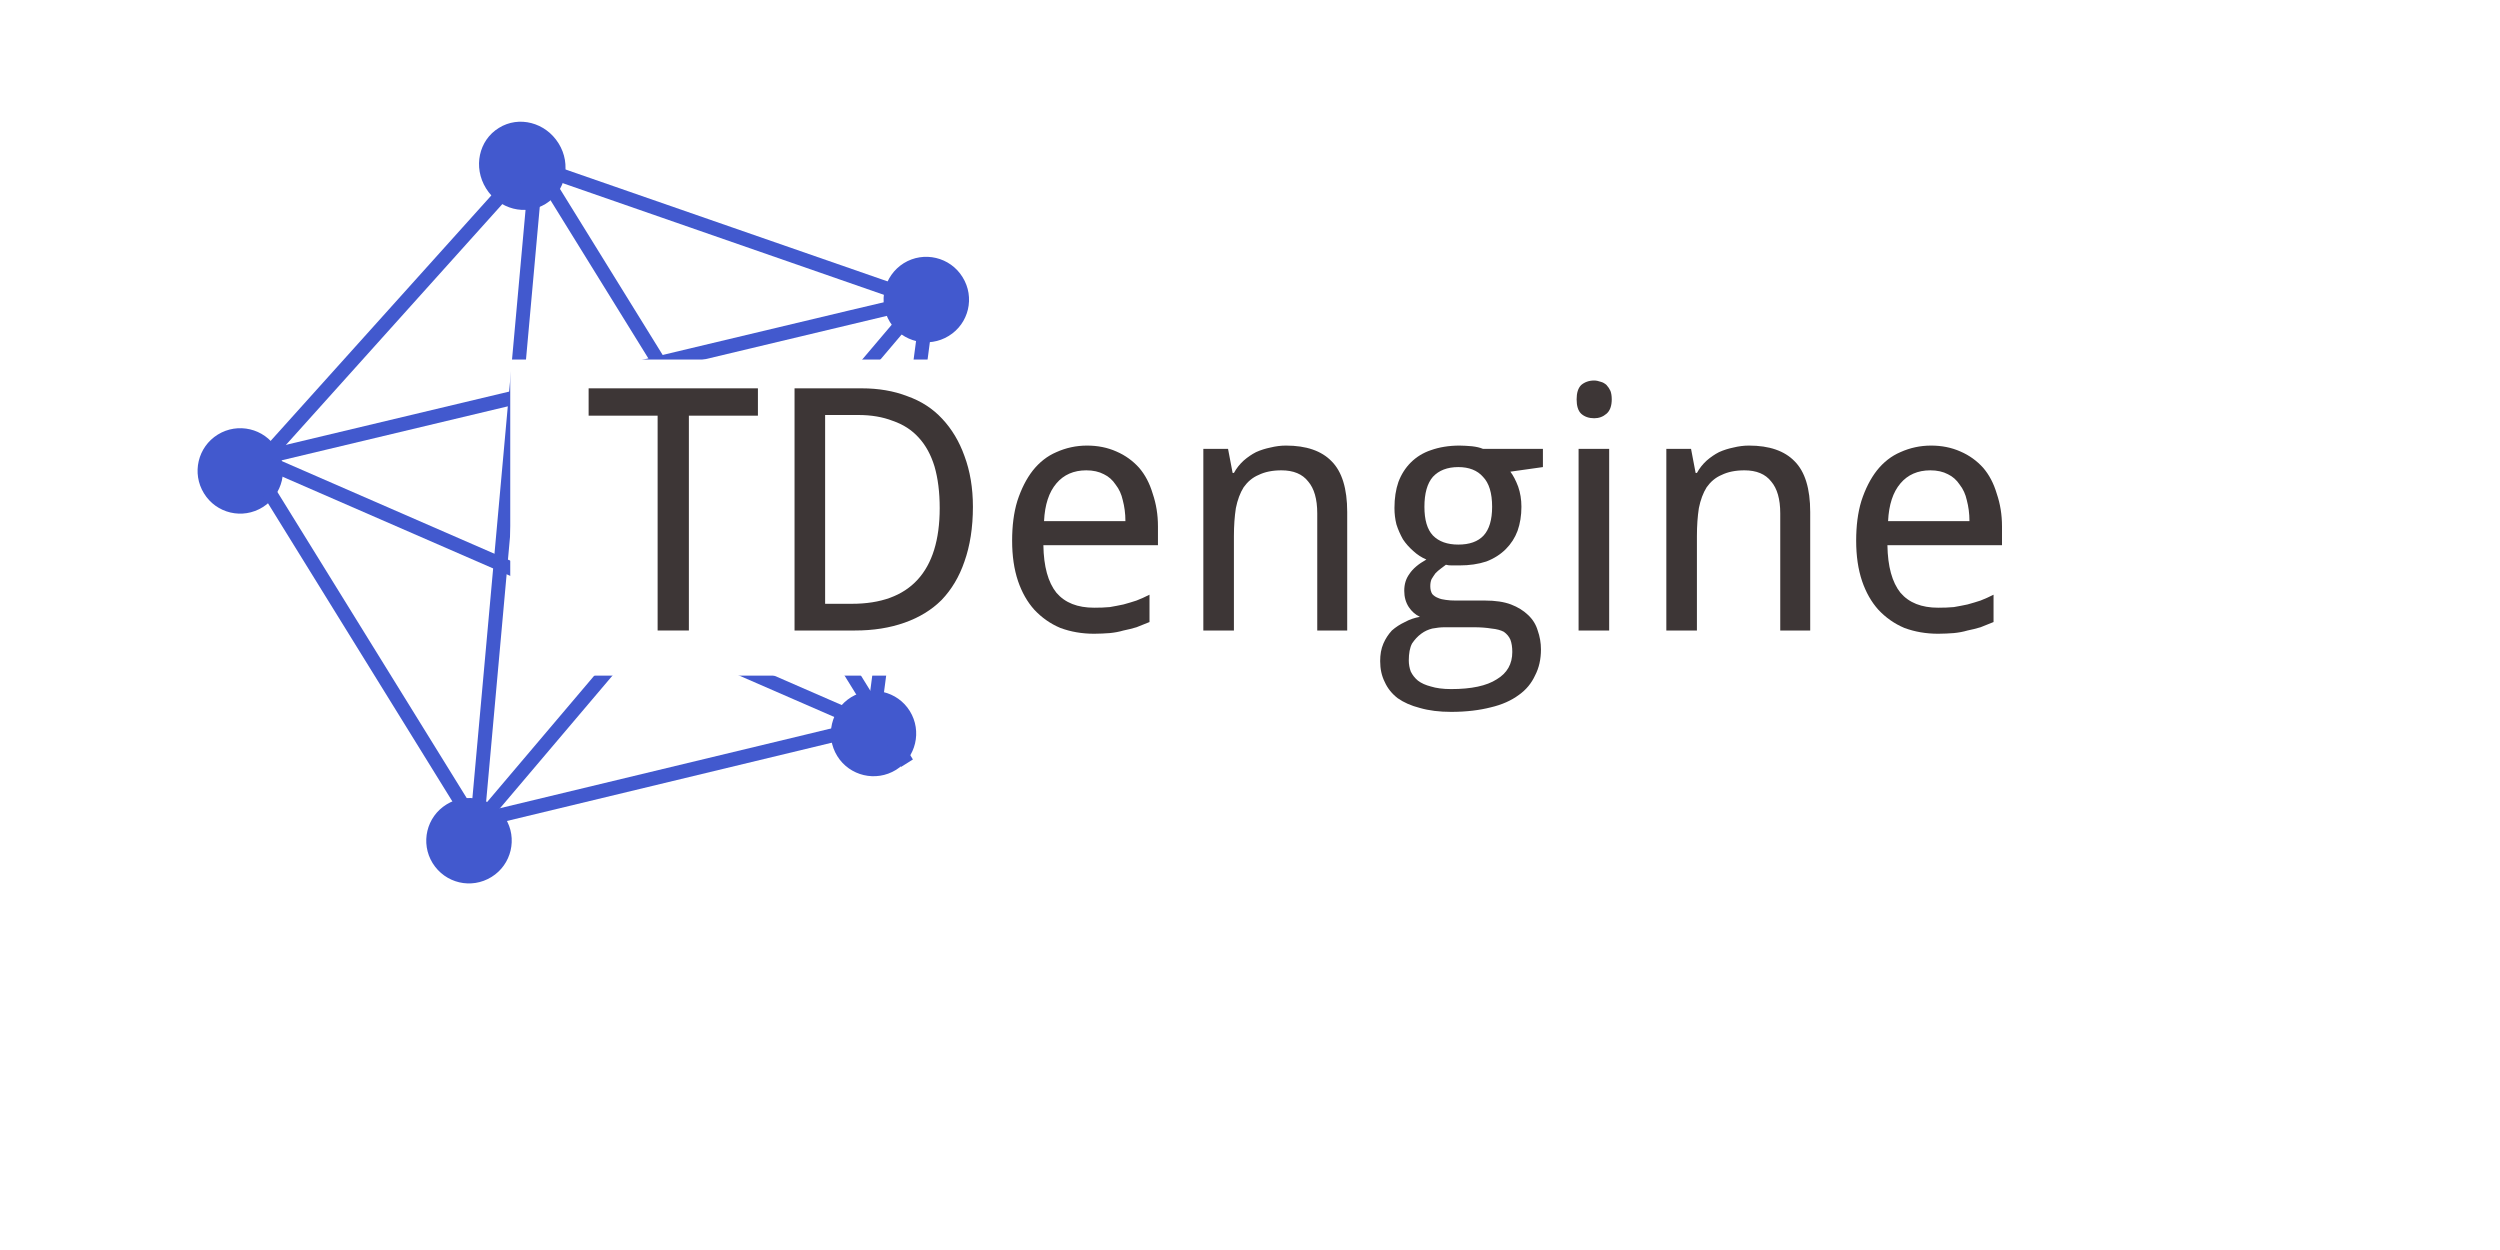
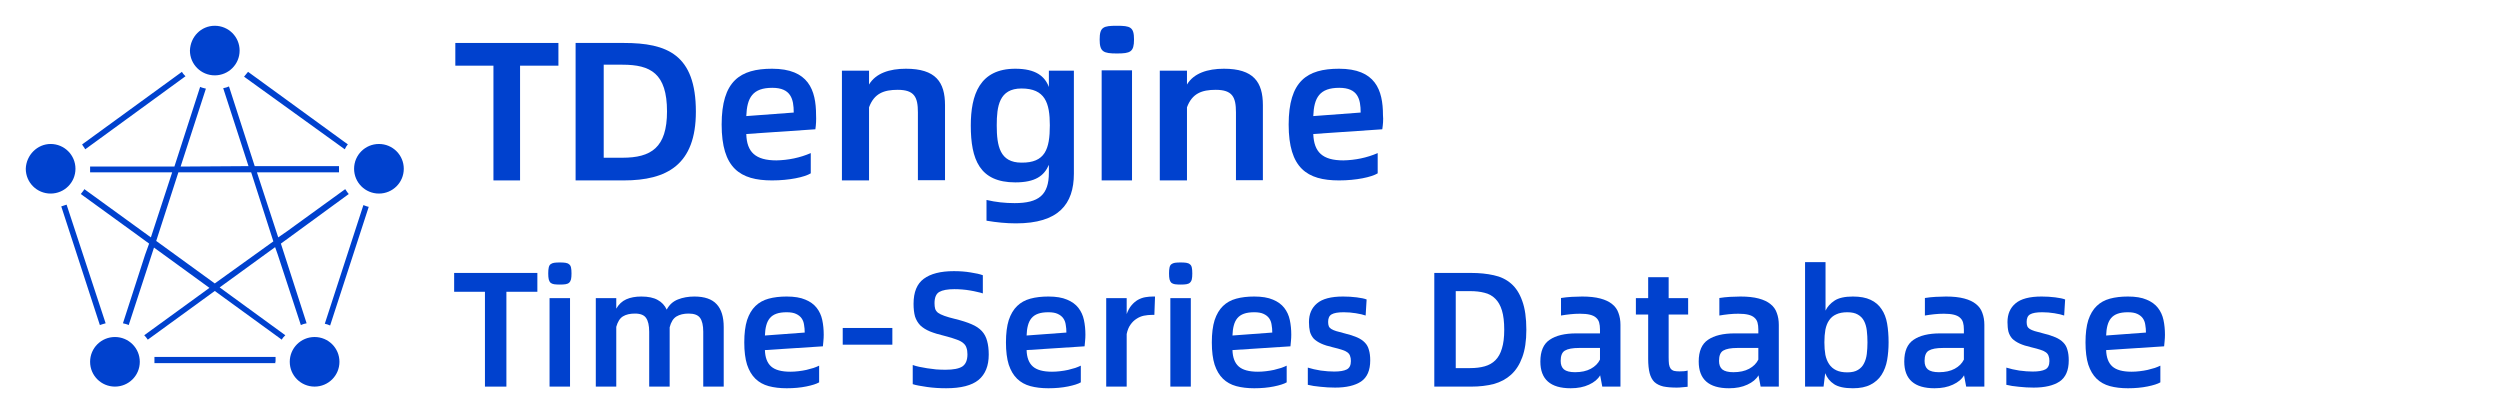
- <svg xmlns="http://www.w3.org/2000/svg" xmlns:xlink="http://www.w3.org/1999/xlink" width="100px" height="50px" viewBox="10 15 60 30" version="1.2">
-   <defs>
-     <g>
-       <symbol overflow="visible" id="glyph0-0">
-         <path style="stroke:none;" d="M 2.391 -5.812 L 5.75 -5.812 L 5.75 0 L 2.391 0 Z M 2.797 -0.406 L 5.312 -0.406 L 5.312 -5.406 L 2.797 -5.406 Z M 2.797 -0.406 " />
-       </symbol>
-       <symbol overflow="visible" id="glyph0-1">
-         <path style="stroke:none;" d="M 2.484 0 L 1.734 0 L 1.734 -5.156 L 0.078 -5.156 L 0.078 -5.812 L 4.141 -5.812 L 4.141 -5.156 L 2.484 -5.156 Z M 2.484 0 " />
-       </symbol>
-       <symbol overflow="visible" id="glyph0-2">
-         <path style="stroke:none;" d="M 5.078 -2.969 C 5.078 -2.469 5.008 -2.031 4.875 -1.656 C 4.75 -1.289 4.566 -0.984 4.328 -0.734 C 4.086 -0.492 3.789 -0.312 3.438 -0.188 C 3.082 -0.062 2.688 0 2.25 0 L 0.797 0 L 0.797 -5.812 L 2.406 -5.812 C 2.812 -5.812 3.176 -5.75 3.5 -5.625 C 3.832 -5.508 4.113 -5.328 4.344 -5.078 C 4.57 -4.836 4.75 -4.539 4.875 -4.188 C 5.008 -3.832 5.078 -3.426 5.078 -2.969 Z M 4.281 -2.938 C 4.281 -3.32 4.238 -3.656 4.156 -3.938 C 4.07 -4.219 3.945 -4.445 3.781 -4.625 C 3.613 -4.812 3.406 -4.945 3.156 -5.031 C 2.914 -5.125 2.641 -5.172 2.328 -5.172 L 1.531 -5.172 L 1.531 -0.641 L 2.172 -0.641 C 2.867 -0.641 3.395 -0.832 3.75 -1.219 C 4.102 -1.602 4.281 -2.176 4.281 -2.938 Z M 4.281 -2.938 " />
-       </symbol>
-       <symbol overflow="visible" id="glyph0-3">
-         <path style="stroke:none;" d="M 2.422 0.078 C 2.129 0.078 1.859 0.031 1.609 -0.062 C 1.367 -0.164 1.16 -0.312 0.984 -0.5 C 0.816 -0.688 0.688 -0.914 0.594 -1.188 C 0.5 -1.469 0.453 -1.789 0.453 -2.156 C 0.453 -2.508 0.492 -2.828 0.578 -3.109 C 0.672 -3.398 0.797 -3.645 0.953 -3.844 C 1.109 -4.039 1.297 -4.188 1.516 -4.281 C 1.742 -4.383 1.988 -4.438 2.25 -4.438 C 2.508 -4.438 2.742 -4.391 2.953 -4.297 C 3.172 -4.203 3.352 -4.07 3.5 -3.906 C 3.645 -3.738 3.754 -3.531 3.828 -3.281 C 3.91 -3.039 3.953 -2.781 3.953 -2.5 L 3.953 -2.047 L 1.203 -2.047 C 1.211 -1.535 1.316 -1.156 1.516 -0.906 C 1.723 -0.664 2.023 -0.547 2.422 -0.547 C 2.555 -0.547 2.68 -0.551 2.797 -0.562 C 2.91 -0.582 3.02 -0.602 3.125 -0.625 C 3.238 -0.656 3.344 -0.688 3.438 -0.719 C 3.539 -0.758 3.645 -0.805 3.75 -0.859 L 3.75 -0.203 C 3.645 -0.16 3.539 -0.117 3.438 -0.078 C 3.332 -0.047 3.227 -0.02 3.125 0 C 3.02 0.031 2.91 0.051 2.797 0.062 C 2.68 0.07 2.555 0.078 2.422 0.078 Z M 2.234 -3.844 C 1.93 -3.844 1.691 -3.738 1.516 -3.531 C 1.336 -3.32 1.238 -3.02 1.219 -2.625 L 3.172 -2.625 C 3.172 -2.812 3.148 -2.977 3.109 -3.125 C 3.078 -3.27 3.02 -3.395 2.938 -3.5 C 2.863 -3.613 2.77 -3.695 2.656 -3.75 C 2.539 -3.812 2.398 -3.844 2.234 -3.844 Z M 2.234 -3.844 " />
-       </symbol>
-       <symbol overflow="visible" id="glyph0-4">
-         <path style="stroke:none;" d="M 3.422 0 L 3.422 -2.812 C 3.422 -3.156 3.348 -3.41 3.203 -3.578 C 3.066 -3.754 2.852 -3.844 2.562 -3.844 C 2.344 -3.844 2.16 -3.805 2.016 -3.734 C 1.867 -3.672 1.75 -3.57 1.656 -3.438 C 1.57 -3.301 1.508 -3.133 1.469 -2.938 C 1.438 -2.738 1.422 -2.516 1.422 -2.266 L 1.422 0 L 0.688 0 L 0.688 -4.359 L 1.281 -4.359 L 1.391 -3.781 L 1.422 -3.781 C 1.484 -3.895 1.562 -3.992 1.656 -4.078 C 1.75 -4.16 1.848 -4.227 1.953 -4.281 C 2.066 -4.332 2.18 -4.367 2.297 -4.391 C 2.422 -4.422 2.547 -4.438 2.672 -4.438 C 3.16 -4.438 3.523 -4.312 3.766 -4.062 C 4.016 -3.812 4.141 -3.406 4.141 -2.844 L 4.141 0 Z M 3.422 0 " />
-       </symbol>
-       <symbol overflow="visible" id="glyph0-5">
-         <path style="stroke:none;" d="M 4.047 -4.359 L 4.047 -3.922 L 3.266 -3.812 C 3.336 -3.719 3.398 -3.598 3.453 -3.453 C 3.504 -3.305 3.531 -3.145 3.531 -2.969 C 3.531 -2.758 3.5 -2.566 3.438 -2.391 C 3.375 -2.223 3.281 -2.078 3.156 -1.953 C 3.031 -1.828 2.875 -1.727 2.688 -1.656 C 2.5 -1.594 2.285 -1.562 2.047 -1.562 C 1.984 -1.562 1.922 -1.562 1.859 -1.562 C 1.805 -1.562 1.758 -1.566 1.719 -1.578 C 1.676 -1.547 1.633 -1.516 1.594 -1.484 C 1.551 -1.453 1.508 -1.414 1.469 -1.375 C 1.438 -1.332 1.406 -1.285 1.375 -1.234 C 1.352 -1.18 1.344 -1.125 1.344 -1.062 C 1.344 -0.988 1.359 -0.926 1.391 -0.875 C 1.43 -0.832 1.477 -0.801 1.531 -0.781 C 1.582 -0.758 1.645 -0.742 1.719 -0.734 C 1.789 -0.723 1.867 -0.719 1.953 -0.719 L 2.656 -0.719 C 2.906 -0.719 3.113 -0.688 3.281 -0.625 C 3.445 -0.562 3.582 -0.477 3.688 -0.375 C 3.801 -0.27 3.879 -0.145 3.922 0 C 3.973 0.145 4 0.297 4 0.453 C 4 0.691 3.953 0.898 3.859 1.078 C 3.773 1.266 3.645 1.422 3.469 1.547 C 3.289 1.68 3.066 1.781 2.797 1.844 C 2.523 1.914 2.207 1.953 1.844 1.953 C 1.562 1.953 1.312 1.922 1.094 1.859 C 0.883 1.805 0.707 1.727 0.562 1.625 C 0.426 1.52 0.32 1.391 0.25 1.234 C 0.176 1.086 0.141 0.922 0.141 0.734 C 0.141 0.578 0.164 0.438 0.219 0.312 C 0.27 0.195 0.336 0.094 0.422 0 C 0.516 -0.082 0.617 -0.148 0.734 -0.203 C 0.848 -0.266 0.969 -0.305 1.094 -0.328 C 0.988 -0.379 0.898 -0.457 0.828 -0.562 C 0.754 -0.676 0.719 -0.805 0.719 -0.953 C 0.719 -1.109 0.758 -1.242 0.844 -1.359 C 0.926 -1.484 1.062 -1.598 1.25 -1.703 C 1.133 -1.754 1.031 -1.82 0.938 -1.906 C 0.844 -1.988 0.758 -2.082 0.688 -2.188 C 0.625 -2.301 0.57 -2.422 0.531 -2.547 C 0.5 -2.672 0.484 -2.801 0.484 -2.938 C 0.484 -3.176 0.516 -3.383 0.578 -3.562 C 0.648 -3.75 0.75 -3.906 0.875 -4.031 C 1.008 -4.164 1.172 -4.266 1.359 -4.328 C 1.555 -4.398 1.785 -4.438 2.047 -4.438 C 2.141 -4.438 2.238 -4.43 2.344 -4.422 C 2.445 -4.41 2.535 -4.391 2.609 -4.359 Z M 0.828 0.719 C 0.828 0.812 0.844 0.898 0.875 0.984 C 0.914 1.066 0.973 1.141 1.047 1.203 C 1.129 1.266 1.234 1.312 1.359 1.344 C 1.484 1.383 1.645 1.406 1.844 1.406 C 2.332 1.406 2.695 1.328 2.938 1.172 C 3.188 1.023 3.312 0.805 3.312 0.516 C 3.312 0.398 3.297 0.301 3.266 0.219 C 3.234 0.145 3.18 0.082 3.109 0.031 C 3.035 -0.008 2.938 -0.035 2.812 -0.047 C 2.695 -0.066 2.555 -0.078 2.391 -0.078 L 1.688 -0.078 C 1.594 -0.078 1.492 -0.066 1.391 -0.047 C 1.297 -0.023 1.207 0.016 1.125 0.078 C 1.039 0.141 0.969 0.219 0.906 0.312 C 0.852 0.414 0.828 0.551 0.828 0.719 Z M 1.203 -2.969 C 1.203 -2.656 1.27 -2.426 1.406 -2.281 C 1.551 -2.133 1.754 -2.062 2.016 -2.062 C 2.285 -2.062 2.488 -2.133 2.625 -2.281 C 2.758 -2.426 2.828 -2.656 2.828 -2.969 C 2.828 -3.301 2.754 -3.539 2.609 -3.688 C 2.473 -3.844 2.273 -3.922 2.016 -3.922 C 1.754 -3.922 1.551 -3.844 1.406 -3.688 C 1.27 -3.531 1.203 -3.289 1.203 -2.969 Z M 1.203 -2.969 " />
-       </symbol>
-       <symbol overflow="visible" id="glyph0-6">
-         <path style="stroke:none;" d="M 1.422 0 L 0.688 0 L 0.688 -4.359 L 1.422 -4.359 Z M 0.641 -5.547 C 0.641 -5.703 0.676 -5.816 0.75 -5.891 C 0.832 -5.961 0.938 -6 1.062 -6 C 1.113 -6 1.164 -5.988 1.219 -5.969 C 1.27 -5.957 1.316 -5.93 1.359 -5.891 C 1.398 -5.848 1.43 -5.801 1.453 -5.75 C 1.473 -5.695 1.484 -5.629 1.484 -5.547 C 1.484 -5.391 1.441 -5.273 1.359 -5.203 C 1.273 -5.129 1.176 -5.094 1.062 -5.094 C 0.938 -5.094 0.832 -5.129 0.75 -5.203 C 0.676 -5.273 0.641 -5.391 0.641 -5.547 Z M 0.641 -5.547 " />
-       </symbol>
-     </g>
-   </defs>
-   <g id="surface1">
-     <path style=" stroke:none;fill-rule:nonzero;fill:rgb(25.879%,34.9%,80.779%);fill-opacity:1;" d="M 16.305 27.172 C 15.824 27.473 15.191 27.324 14.895 26.84 C 14.598 26.359 14.746 25.727 15.227 25.43 C 15.707 25.133 16.34 25.281 16.637 25.762 C 16.938 26.242 16.785 26.875 16.305 27.172 Z M 16.305 27.172 " />
-     <path style=" stroke:none;fill-rule:nonzero;fill:rgb(25.879%,34.9%,80.779%);fill-opacity:1;" d="M 23.098 19.891 C 22.617 20.188 21.973 20.023 21.664 19.52 C 21.352 19.016 21.488 18.367 21.973 18.07 C 22.453 17.77 23.094 17.938 23.406 18.441 C 23.719 18.941 23.578 19.594 23.098 19.891 Z M 23.098 19.891 " />
-     <path style=" stroke:none;fill-rule:nonzero;fill:rgb(25.879%,34.9%,80.779%);fill-opacity:1;" d="M 31.504 33.477 C 31.023 33.773 30.391 33.625 30.094 33.145 C 29.797 32.664 29.945 32.031 30.426 31.734 C 30.906 31.438 31.539 31.586 31.836 32.066 C 32.133 32.547 31.984 33.18 31.504 33.477 Z M 31.504 33.477 " />
-     <path style=" stroke:none;fill-rule:nonzero;fill:rgb(25.879%,34.9%,80.779%);fill-opacity:1;" d="M 21.797 36.047 C 21.312 36.348 20.684 36.199 20.383 35.715 C 20.086 35.234 20.234 34.602 20.719 34.305 C 21.199 34.008 21.832 34.156 22.129 34.637 C 22.426 35.117 22.277 35.75 21.797 36.047 Z M 21.797 36.047 " />
-     <path style=" stroke:none;fill-rule:nonzero;fill:rgb(25.879%,34.9%,80.779%);fill-opacity:1;" d="M 32.77 23.062 C 32.289 23.359 31.656 23.211 31.359 22.73 C 31.062 22.246 31.211 21.617 31.691 21.316 C 32.172 21.02 32.805 21.168 33.102 21.652 C 33.402 22.133 33.254 22.766 32.77 23.062 Z M 32.77 23.062 " />
-     <path style=" stroke:none;fill-rule:nonzero;fill:rgb(25.879%,34.9%,80.779%);fill-opacity:1;" d="M 31.176 32.043 L 22.848 18.578 L 22.562 18.754 L 31.625 33.406 L 31.91 33.227 Z M 31.176 32.043 " />
-     <path style=" stroke:none;fill-rule:nonzero;fill:rgb(25.879%,34.9%,80.779%);fill-opacity:1;" d="M 29.898 31.789 L 15.383 25.465 L 15.246 25.773 L 31.043 32.652 L 31.176 32.344 Z M 29.898 31.789 " />
-     <path style=" stroke:none;fill-rule:nonzero;fill:rgb(25.879%,34.9%,80.779%);fill-opacity:1;" d="M 31.176 23.059 L 20.938 35.137 L 21.191 35.352 L 32.332 22.211 L 32.078 21.996 Z M 31.176 23.059 " />
-     <path style=" stroke:none;fill-rule:nonzero;fill:rgb(25.879%,34.9%,80.779%);fill-opacity:1;" d="M 22.613 20.039 L 21.188 35.809 L 21.523 35.84 L 23.07 18.68 L 22.738 18.652 Z M 22.613 20.039 " />
-     <path style=" stroke:none;fill-rule:nonzero;fill:rgb(25.879%,34.9%,80.779%);fill-opacity:1;" d="M 30.387 22.449 L 16.391 25.789 L 16.469 26.117 L 31.82 22.453 L 31.742 22.129 Z M 30.387 22.449 " />
-     <path style=" stroke:none;fill-rule:nonzero;fill:rgb(25.879%,34.9%,80.779%);fill-opacity:1;" d="M 21.742 19.746 L 16.27 25.832 L 16.52 26.059 L 22.922 18.934 L 22.672 18.711 Z M 21.742 19.746 " />
-     <path style=" stroke:none;fill-rule:nonzero;fill:rgb(25.879%,34.9%,80.779%);fill-opacity:1;" d="M 31.18 21.711 L 22.387 18.656 L 22.277 18.969 L 32.387 22.484 L 32.496 22.168 Z M 31.18 21.711 " />
-     <path style=" stroke:none;fill-rule:nonzero;fill:rgb(25.879%,34.9%,80.779%);fill-opacity:1;" d="M 31.93 23.602 L 30.723 32.828 L 31.051 32.871 L 32.441 22.262 L 32.113 22.219 Z M 31.93 23.602 " />
-     <path style=" stroke:none;fill-rule:nonzero;fill:rgb(25.879%,34.9%,80.779%);fill-opacity:1;" d="M 29.309 32.637 L 20.711 34.707 L 20.789 35.035 L 30.742 32.637 L 30.664 32.309 Z M 29.309 32.637 " />
-     <path style=" stroke:none;fill-rule:nonzero;fill:rgb(25.879%,34.9%,80.779%);fill-opacity:1;" d="M 21.012 33.848 L 16.117 25.934 L 15.832 26.109 L 21.461 35.211 L 21.746 35.035 Z M 21.012 33.848 " />
-     <path style=" stroke:none;fill-rule:nonzero;fill:rgb(100%,100%,100%);fill-opacity:1;" d="M 22.246 23.629 L 60.246 23.629 L 60.246 31.215 L 22.246 31.215 Z M 22.246 23.629 " />
-     <g style="fill:rgb(23.92%,21.179%,21.179%);fill-opacity:1;">
-       <use xlink:href="#glyph0-1" x="24.049" y="30.132" />
-       <use xlink:href="#glyph0-2" x="28.272" y="30.132" />
-       <use xlink:href="#glyph0-3" x="33.838" y="30.132" />
-       <use xlink:href="#glyph0-4" x="38.192" y="30.132" />
-       <use xlink:href="#glyph0-5" x="42.983" y="30.132" />
-       <use xlink:href="#glyph0-6" x="47.198" y="30.132" />
-       <use xlink:href="#glyph0-4" x="49.304" y="30.132" />
-       <use xlink:href="#glyph0-3" x="54.095" y="30.132" />
-     </g>
-   </g>
+ <svg xmlns="http://www.w3.org/2000/svg" width="291" height="48" viewBox="0 0 291 48" fill="none">
+   <path d="M65 7.644H60.535V21H57.437V7.644H53V5H65V7.644Z" fill="#0041CE" />
+   <path d="M72.6 5C77.64 5 81 6.333 81 13C81 19.177 77.64 21 72.6 21H67V5H72.6ZM72.453 18.36C75.783 18.36 77.64 17.191 77.64 12.973C77.64 8.537 75.724 7.531 72.453 7.531H70.272V18.36H72.453Z" fill="#0041CE" />
+   <path d="M94.909 15.049L86.868 15.597C86.922 17.709 87.94 18.669 90.379 18.669C91.747 18.641 93.114 18.367 94.373 17.819V20.177C93.65 20.616 91.881 21 89.87 21C86.144 21 84 19.574 84 14.5C84 9.426 86.144 8 89.87 8C94.105 8 94.99 10.468 94.99 13.403C95.017 13.951 94.99 14.5 94.909 15.049ZM92.39 13.101C92.39 11.538 92.068 10.222 89.897 10.222C87.619 10.222 86.948 11.346 86.868 13.513L92.39 13.101Z" fill="#0041CE" />
+   <path d="M110 12.24V20.972H106.844V13.077C106.844 11.292 106.427 10.455 104.491 10.455C102.883 10.455 101.752 10.873 101.156 12.491V21H98V8.223H101.156V9.841C101.931 8.53 103.538 8 105.444 8C108.898 8 110 9.534 110 12.24Z" fill="#0041CE" />
+   <path d="M125 8.227V20.208C125 23.785 123.199 26 118.266 26C117.129 26 115.965 25.886 114.829 25.688V23.274C115.91 23.53 116.991 23.643 118.099 23.643C120.898 23.643 122.09 22.707 122.09 20.095V19.186C121.536 20.464 120.51 21.23 118.182 21.23C114.025 21.23 113 18.561 113 14.615C113 11.038 114.025 8 118.182 8C120.566 8 121.619 8.88 122.09 10.129V8.227H125ZM122.201 14.587C122.201 11.975 121.647 10.3 118.903 10.3C116.298 10.3 116.021 12.372 116.021 14.587C116.021 17 116.381 18.931 118.903 18.931C121.647 18.959 122.201 17.369 122.201 14.587Z" fill="#0041CE" />
+   <path d="M128 4.598C128 3.14 128.433 3 130 3C131.567 3 132 3.14 132 4.598C132 6.056 131.567 6.224 130 6.224C128.433 6.224 128 6.028 128 4.598ZM128.233 8.187H131.767V21H128.233V8.187Z" fill="#0041CE" />
+   <path d="M147 12.24V20.972H143.866V13.077C143.866 11.292 143.448 10.455 141.507 10.455C139.896 10.455 138.761 10.873 138.164 12.491V21H135V8.223H138.164V9.841C138.94 8.53 140.552 8 142.463 8C145.896 8 147 9.534 147 12.24Z" fill="#0041CE" />
+   <path d="M160.898 15.049L152.865 15.597C152.945 17.709 153.936 18.669 156.373 18.669C157.738 18.641 159.104 18.367 160.363 17.819V20.177C159.64 20.616 157.872 21 155.864 21C152.142 21 150 19.574 150 14.5C150 9.426 152.142 8 155.864 8C160.095 8 160.978 10.468 160.978 13.403C161.032 13.951 160.978 14.5 160.898 15.049ZM158.381 13.101C158.381 11.538 158.06 10.222 155.891 10.222C153.615 10.222 152.945 11.346 152.865 13.513L158.381 13.101Z" fill="#0041CE" />
+   <path fill-rule="evenodd" clip-rule="evenodd" d="M25 3C26.601 3 27.892 4.288 27.892 5.886C27.892 7.483 26.601 8.772 25 8.772C23.399 8.772 22.108 7.483 22.108 5.886C22.16 4.288 23.399 3 25 3ZM5.892 16.759C7.493 16.759 8.784 18.048 8.784 19.645C8.784 21.243 7.493 22.531 5.892 22.531C4.291 22.531 3 21.243 3 19.645C3.052 18.048 4.343 16.759 5.892 16.759ZM13.38 39.228C14.981 39.228 16.272 40.517 16.272 42.114C16.272 43.712 14.981 45 13.38 45C11.779 45 10.488 43.712 10.488 42.114C10.488 40.517 11.779 39.228 13.38 39.228ZM36.62 39.228C38.221 39.228 39.512 40.517 39.512 42.114C39.512 43.712 38.221 45 36.62 45C35.019 45 33.728 43.712 33.728 42.114C33.728 40.517 35.019 39.228 36.62 39.228ZM29.235 20.058H20.765L18.183 28.045L25 32.993L31.817 28.097L29.235 20.058ZM21.023 19.388L23.967 10.318C23.761 10.266 23.502 10.215 23.296 10.112L20.3 19.388H10.488C10.488 19.491 10.488 19.542 10.488 19.645C10.488 19.8 10.488 19.955 10.488 20.058H20.042L17.563 27.633L9.817 22.016C9.714 22.222 9.559 22.377 9.404 22.583L16.014 27.375L17.357 28.355L16.892 29.643L14.31 37.631C14.516 37.682 14.775 37.734 14.981 37.837L17.925 28.818L24.38 33.508L16.789 39.022C16.944 39.177 17.099 39.383 17.202 39.537L25 33.869L32.798 39.537C32.901 39.331 33.056 39.177 33.211 39.022L25.568 33.456L32.023 28.767L32.333 29.643L35.019 37.837C35.225 37.734 35.432 37.682 35.69 37.631L32.695 28.355L34.038 27.375L40.596 22.583C40.441 22.428 40.338 22.222 40.183 22.016L33.779 26.654L33.573 26.809L32.385 27.633L29.906 20.058H39.46C39.46 19.903 39.46 19.748 39.46 19.594C39.46 19.491 39.46 19.439 39.46 19.336H29.648L26.653 10.06C26.446 10.163 26.239 10.215 25.981 10.266L28.925 19.336L21.023 19.388ZM9.559 16.811L21.178 8.36C21.282 8.566 21.437 8.72 21.591 8.875L9.92 17.378C9.817 17.172 9.662 17.017 9.559 16.811ZM11.624 37.837L7.131 24.026C7.338 23.974 7.545 23.871 7.751 23.82L12.296 37.631C12.038 37.682 11.831 37.785 11.624 37.837ZM32.075 42.269H17.977C17.977 42.217 17.977 42.166 17.977 42.063C17.977 41.908 17.977 41.753 17.977 41.547H32.075C32.075 41.702 32.075 41.856 32.075 42.063C32.023 42.166 32.023 42.217 32.075 42.269ZM42.92 24.077L38.427 37.888C38.221 37.785 38.014 37.734 37.807 37.682L42.3 23.871C42.455 23.923 42.662 24.026 42.92 24.077ZM28.873 8.36L40.493 16.811C40.338 16.966 40.235 17.172 40.132 17.378L28.408 8.926C28.563 8.72 28.718 8.566 28.873 8.36ZM44.108 16.759C45.709 16.759 47 18.048 47 19.645C47 21.243 45.709 22.531 44.108 22.531C42.507 22.531 41.216 21.243 41.216 19.645C41.216 18.048 42.507 16.759 44.108 16.759Z" fill="#0041CE" />
+   <path d="M252 38.958C252 39.212 251.987 39.46 251.962 39.702C251.949 39.93 251.93 40.134 251.904 40.312L245.155 40.75C245.181 41.614 245.422 42.25 245.88 42.657C246.337 43.063 247.081 43.267 248.11 43.267C248.415 43.267 248.727 43.248 249.045 43.21C249.375 43.172 249.686 43.121 249.979 43.057C250.284 42.981 250.563 42.905 250.818 42.828C251.072 42.739 251.288 42.65 251.466 42.562V44.506C251.161 44.684 250.665 44.843 249.979 44.983C249.292 45.123 248.53 45.193 247.691 45.193C246.903 45.193 246.204 45.11 245.594 44.945C244.984 44.779 244.469 44.493 244.049 44.087C243.63 43.68 243.306 43.133 243.077 42.447C242.861 41.761 242.753 40.896 242.753 39.854C242.753 38.812 242.861 37.948 243.077 37.261C243.306 36.575 243.63 36.028 244.049 35.622C244.469 35.215 244.984 34.929 245.594 34.764C246.204 34.598 246.903 34.516 247.691 34.516C248.581 34.516 249.305 34.636 249.864 34.878C250.424 35.107 250.862 35.425 251.18 35.831C251.498 36.238 251.714 36.708 251.828 37.242C251.943 37.776 252 38.348 252 38.958ZM249.788 38.71C249.788 38.392 249.763 38.094 249.712 37.814C249.674 37.522 249.578 37.268 249.426 37.051C249.273 36.835 249.057 36.664 248.778 36.537C248.511 36.41 248.149 36.346 247.691 36.346C247.208 36.346 246.808 36.403 246.49 36.518C246.172 36.632 245.918 36.804 245.727 37.032C245.537 37.261 245.397 37.547 245.308 37.89C245.219 38.221 245.168 38.608 245.155 39.053L249.788 38.71Z" fill="#0041CE" />
+   <path d="M236.722 45.116C236.15 45.116 235.578 45.084 235.006 45.021C234.434 44.97 233.944 44.894 233.538 44.792V42.79C233.982 42.93 234.485 43.044 235.044 43.133C235.616 43.21 236.137 43.248 236.607 43.248C237.268 43.248 237.757 43.165 238.075 43C238.393 42.835 238.552 42.511 238.552 42.028C238.552 41.786 238.52 41.589 238.457 41.437C238.406 41.271 238.304 41.132 238.151 41.017C237.999 40.903 237.783 40.801 237.503 40.712C237.236 40.623 236.887 40.528 236.455 40.426C235.895 40.299 235.438 40.153 235.082 39.988C234.726 39.822 234.44 39.632 234.224 39.416C234.021 39.187 233.874 38.92 233.785 38.615C233.709 38.297 233.671 37.922 233.671 37.49C233.671 36.562 233.982 35.838 234.605 35.316C235.228 34.783 236.239 34.516 237.637 34.516C238.183 34.516 238.711 34.547 239.219 34.611C239.74 34.675 240.128 34.757 240.382 34.859L240.268 36.727C239.988 36.626 239.607 36.537 239.124 36.46C238.654 36.384 238.183 36.346 237.713 36.346C237.052 36.346 236.582 36.429 236.302 36.594C236.035 36.746 235.902 37.039 235.902 37.471C235.902 37.674 235.927 37.84 235.978 37.967C236.029 38.094 236.124 38.202 236.264 38.291C236.404 38.38 236.594 38.462 236.836 38.539C237.09 38.615 237.421 38.704 237.827 38.806C238.399 38.945 238.876 39.098 239.257 39.263C239.639 39.428 239.944 39.632 240.172 39.873C240.401 40.102 240.56 40.388 240.649 40.731C240.751 41.062 240.802 41.468 240.802 41.951C240.802 43.108 240.446 43.928 239.734 44.411C239.022 44.881 238.018 45.116 236.722 45.116Z" fill="#0041CE" />
+   <path d="M226.518 34.516C227.356 34.516 228.062 34.592 228.634 34.745C229.206 34.897 229.663 35.113 230.007 35.393C230.362 35.672 230.61 36.022 230.75 36.441C230.903 36.848 230.979 37.306 230.979 37.814V45.002H228.863L228.615 43.686C228.361 44.131 227.928 44.493 227.318 44.773C226.721 45.053 226.009 45.193 225.183 45.193C222.831 45.193 221.656 44.157 221.656 42.085C221.656 40.877 222.018 40.032 222.743 39.549C223.467 39.053 224.497 38.806 225.831 38.806H228.596V38.348C228.596 38.043 228.564 37.776 228.5 37.547C228.437 37.318 228.316 37.128 228.138 36.975C227.973 36.823 227.738 36.708 227.433 36.632C227.128 36.556 226.74 36.518 226.27 36.518C225.901 36.518 225.532 36.537 225.164 36.575C224.795 36.613 224.427 36.664 224.058 36.727V34.687C224.452 34.624 224.865 34.579 225.297 34.554C225.742 34.529 226.149 34.516 226.518 34.516ZM225.698 43.324C226.422 43.324 227.032 43.191 227.528 42.924C228.024 42.657 228.38 42.301 228.596 41.856V40.502H226.155C225.405 40.502 224.859 40.604 224.516 40.807C224.185 40.998 224.02 41.398 224.02 42.009C224.02 42.453 224.147 42.784 224.401 43C224.668 43.216 225.1 43.324 225.698 43.324Z" fill="#0041CE" />
+   <path d="M215.676 34.516C216.515 34.516 217.201 34.643 217.735 34.897C218.282 35.151 218.707 35.514 219.013 35.984C219.33 36.441 219.546 37.001 219.661 37.661C219.775 38.322 219.832 39.053 219.832 39.854C219.832 40.579 219.775 41.265 219.661 41.913C219.546 42.561 219.33 43.133 219.013 43.629C218.707 44.112 218.282 44.493 217.735 44.773C217.201 45.053 216.515 45.193 215.676 45.193C214.697 45.193 213.966 45.034 213.483 44.716C213 44.398 212.657 43.972 212.454 43.438L212.263 45.002H210.109V30.512H212.492V36.155C212.708 35.698 213.058 35.31 213.541 34.992C214.024 34.675 214.735 34.516 215.676 34.516ZM215.028 43.343C215.549 43.343 215.962 43.248 216.267 43.057C216.585 42.867 216.82 42.612 216.973 42.294C217.138 41.977 217.246 41.608 217.297 41.189C217.347 40.757 217.373 40.312 217.373 39.854C217.373 39.358 217.347 38.901 217.297 38.481C217.246 38.049 217.138 37.674 216.973 37.356C216.807 37.039 216.566 36.791 216.248 36.613C215.943 36.435 215.536 36.346 215.028 36.346C214.507 36.346 214.075 36.429 213.731 36.594C213.388 36.746 213.115 36.975 212.912 37.28C212.708 37.573 212.562 37.941 212.473 38.386C212.397 38.818 212.359 39.307 212.359 39.854C212.359 40.388 212.397 40.871 212.473 41.303C212.562 41.722 212.708 42.085 212.912 42.39C213.115 42.695 213.388 42.93 213.731 43.095C214.075 43.261 214.507 43.343 215.028 43.343Z" fill="#0041CE" />
+   <path d="M202.592 34.516C203.431 34.516 204.137 34.592 204.709 34.745C205.28 34.897 205.738 35.113 206.081 35.393C206.437 35.672 206.685 36.022 206.825 36.441C206.977 36.848 207.054 37.306 207.054 37.814V45.002H204.937L204.689 43.686C204.435 44.131 204.003 44.493 203.393 44.773C202.796 45.053 202.084 45.193 201.258 45.193C198.906 45.193 197.73 44.157 197.73 42.085C197.73 40.877 198.093 40.032 198.817 39.549C199.542 39.053 200.571 38.806 201.906 38.806H204.67V38.348C204.67 38.043 204.639 37.776 204.575 37.547C204.511 37.318 204.391 37.128 204.213 36.975C204.048 36.823 203.812 36.708 203.507 36.632C203.202 36.556 202.815 36.518 202.344 36.518C201.976 36.518 201.607 36.537 201.239 36.575C200.87 36.613 200.501 36.664 200.133 36.727V34.687C200.527 34.624 200.94 34.579 201.372 34.554C201.817 34.529 202.224 34.516 202.592 34.516ZM201.772 43.324C202.497 43.324 203.107 43.191 203.603 42.924C204.098 42.657 204.454 42.301 204.67 41.856V40.502H202.23C201.48 40.502 200.934 40.604 200.59 40.807C200.26 40.998 200.095 41.398 200.095 42.009C200.095 42.453 200.222 42.784 200.476 43C200.743 43.216 201.175 43.324 201.772 43.324Z" fill="#0041CE" />
+   <path d="M194.231 36.613V41.57C194.231 41.9 194.243 42.174 194.269 42.39C194.307 42.606 194.37 42.777 194.459 42.904C194.561 43.032 194.695 43.121 194.86 43.171C195.025 43.21 195.241 43.229 195.508 43.229C195.686 43.229 195.851 43.222 196.004 43.21C196.156 43.197 196.302 43.171 196.442 43.133V45.021C196.239 45.046 196.029 45.065 195.813 45.078C195.597 45.103 195.381 45.116 195.165 45.116C194.555 45.116 194.034 45.072 193.601 44.983C193.182 44.881 192.839 44.709 192.572 44.468C192.318 44.214 192.133 43.87 192.019 43.438C191.905 42.993 191.847 42.434 191.847 41.761V36.613H190.417V34.706H191.847V32.266H194.231V34.706H196.499V36.613H194.231Z" fill="#0041CE" />
+   <path d="M184.16 34.516C184.999 34.516 185.704 34.592 186.276 34.745C186.848 34.897 187.306 35.113 187.649 35.393C188.005 35.672 188.253 36.022 188.393 36.441C188.545 36.848 188.621 37.306 188.621 37.814V45.002H186.505L186.257 43.686C186.003 44.131 185.571 44.493 184.961 44.773C184.363 45.053 183.652 45.193 182.825 45.193C180.474 45.193 179.298 44.157 179.298 42.085C179.298 40.877 179.661 40.032 180.385 39.549C181.11 39.053 182.139 38.806 183.474 38.806H186.238V38.348C186.238 38.043 186.206 37.776 186.143 37.547C186.079 37.318 185.959 37.128 185.781 36.975C185.615 36.823 185.38 36.708 185.075 36.632C184.77 36.556 184.383 36.518 183.912 36.518C183.544 36.518 183.175 36.537 182.806 36.575C182.438 36.613 182.069 36.664 181.701 36.727V34.687C182.095 34.624 182.508 34.579 182.94 34.554C183.385 34.529 183.791 34.516 184.16 34.516ZM183.34 43.324C184.065 43.324 184.675 43.191 185.171 42.924C185.666 42.657 186.022 42.301 186.238 41.856V40.502H183.798C183.048 40.502 182.501 40.604 182.158 40.807C181.828 40.998 181.662 41.398 181.662 42.009C181.662 42.453 181.79 42.784 182.044 43C182.311 43.216 182.743 43.324 183.34 43.324Z" fill="#0041CE" />
+   <path d="M171.241 31.77C172.207 31.77 173.084 31.859 173.873 32.037C174.661 32.202 175.334 32.526 175.893 33.01C176.453 33.492 176.885 34.166 177.19 35.031C177.508 35.895 177.667 37.013 177.667 38.386C177.667 39.67 177.508 40.737 177.19 41.589C176.885 42.428 176.453 43.102 175.893 43.61C175.334 44.118 174.661 44.481 173.873 44.697C173.084 44.9 172.207 45.002 171.241 45.002H166.952V31.77H171.241ZM171.127 42.847C171.763 42.847 172.328 42.778 172.824 42.638C173.32 42.498 173.733 42.263 174.063 41.932C174.406 41.589 174.661 41.132 174.826 40.559C175.004 39.988 175.093 39.263 175.093 38.386C175.093 37.471 175.004 36.721 174.826 36.136C174.648 35.552 174.387 35.094 174.044 34.764C173.701 34.42 173.281 34.192 172.786 34.077C172.303 33.95 171.75 33.887 171.127 33.887H169.449V42.847H171.127Z" fill="#0041CE" />
+   <path d="M155.414 45.116C154.842 45.116 154.27 45.084 153.698 45.021C153.126 44.97 152.637 44.894 152.23 44.792V42.79C152.675 42.93 153.177 43.044 153.736 43.133C154.308 43.21 154.829 43.248 155.3 43.248C155.961 43.248 156.45 43.165 156.768 43C157.085 42.835 157.244 42.511 157.244 42.028C157.244 41.786 157.212 41.589 157.149 41.437C157.098 41.271 156.996 41.132 156.844 41.017C156.691 40.903 156.475 40.801 156.196 40.712C155.929 40.623 155.579 40.528 155.147 40.426C154.588 40.299 154.13 40.153 153.774 39.988C153.418 39.822 153.132 39.632 152.916 39.416C152.713 39.187 152.567 38.92 152.478 38.615C152.402 38.297 152.363 37.922 152.363 37.49C152.363 36.562 152.675 35.838 153.298 35.316C153.92 34.783 154.931 34.516 156.329 34.516C156.876 34.516 157.403 34.547 157.912 34.611C158.433 34.675 158.82 34.757 159.075 34.859L158.96 36.727C158.681 36.626 158.299 36.537 157.816 36.46C157.346 36.384 156.876 36.346 156.405 36.346C155.744 36.346 155.274 36.429 154.995 36.594C154.728 36.746 154.594 37.039 154.594 37.471C154.594 37.674 154.62 37.84 154.67 37.967C154.721 38.094 154.817 38.202 154.956 38.291C155.096 38.38 155.287 38.462 155.528 38.539C155.783 38.615 156.113 38.704 156.52 38.806C157.092 38.945 157.568 39.098 157.95 39.263C158.331 39.428 158.636 39.632 158.865 39.873C159.094 40.102 159.253 40.388 159.341 40.731C159.443 41.062 159.494 41.468 159.494 41.951C159.494 43.108 159.138 43.928 158.426 44.411C157.715 44.881 156.71 45.116 155.414 45.116Z" fill="#0041CE" />
+   <path d="M150.304 38.958C150.304 39.212 150.291 39.46 150.266 39.702C150.253 39.93 150.234 40.134 150.209 40.312L143.459 40.75C143.485 41.614 143.726 42.25 144.184 42.657C144.641 43.063 145.385 43.267 146.415 43.267C146.72 43.267 147.031 43.248 147.349 43.21C147.679 43.172 147.991 43.121 148.283 43.057C148.588 42.981 148.868 42.905 149.122 42.828C149.376 42.739 149.592 42.65 149.77 42.562V44.506C149.465 44.684 148.969 44.843 148.283 44.983C147.597 45.123 146.834 45.193 145.995 45.193C145.207 45.193 144.508 45.11 143.898 44.945C143.288 44.779 142.773 44.493 142.354 44.087C141.934 43.68 141.61 43.133 141.381 42.447C141.165 41.761 141.057 40.896 141.057 39.854C141.057 38.812 141.165 37.948 141.381 37.261C141.61 36.575 141.934 36.028 142.354 35.622C142.773 35.215 143.288 34.929 143.898 34.764C144.508 34.598 145.207 34.516 145.995 34.516C146.885 34.516 147.609 34.636 148.169 34.878C148.728 35.107 149.166 35.425 149.484 35.831C149.802 36.238 150.018 36.708 150.132 37.242C150.247 37.776 150.304 38.348 150.304 38.958ZM148.092 38.71C148.092 38.392 148.067 38.094 148.016 37.814C147.978 37.522 147.883 37.268 147.73 37.051C147.578 36.835 147.362 36.664 147.082 36.537C146.815 36.41 146.453 36.346 145.995 36.346C145.512 36.346 145.112 36.403 144.794 36.518C144.476 36.632 144.222 36.804 144.031 37.032C143.841 37.261 143.701 37.547 143.612 37.89C143.523 38.221 143.472 38.608 143.459 39.053L148.092 38.71Z" fill="#0041CE" />
+   <path d="M137.429 33.124C137.162 33.124 136.94 33.111 136.762 33.086C136.597 33.06 136.457 33.003 136.343 32.914C136.241 32.812 136.171 32.679 136.133 32.514C136.095 32.349 136.076 32.12 136.076 31.827C136.076 31.535 136.095 31.306 136.133 31.141C136.171 30.963 136.241 30.836 136.343 30.76C136.457 30.671 136.597 30.614 136.762 30.588C136.94 30.563 137.162 30.55 137.429 30.55C137.696 30.55 137.912 30.563 138.078 30.588C138.256 30.614 138.395 30.671 138.497 30.76C138.611 30.836 138.688 30.963 138.726 31.141C138.764 31.306 138.783 31.535 138.783 31.827C138.783 32.12 138.764 32.349 138.726 32.514C138.688 32.679 138.611 32.812 138.497 32.914C138.395 33.003 138.256 33.06 138.078 33.086C137.912 33.111 137.696 33.124 137.429 33.124ZM136.228 34.706H138.611V45.002H136.228V34.706Z" fill="#0041CE" />
+   <path d="M134.445 34.516L134.368 36.651H134.121C133.79 36.651 133.466 36.683 133.148 36.746C132.843 36.81 132.557 36.931 132.29 37.109C132.023 37.274 131.788 37.503 131.585 37.795C131.382 38.075 131.235 38.437 131.146 38.882V45.002H128.763V34.706H131.146V36.556C131.299 36.136 131.49 35.793 131.718 35.526C131.947 35.259 132.195 35.05 132.462 34.897C132.742 34.745 133.028 34.643 133.32 34.592C133.625 34.541 133.93 34.516 134.235 34.516H134.445Z" fill="#0041CE" />
+   <path d="M126.341 38.958C126.341 39.212 126.328 39.46 126.303 39.702C126.29 39.93 126.271 40.134 126.246 40.312L119.497 40.75C119.522 41.614 119.763 42.25 120.221 42.657C120.679 43.063 121.422 43.267 122.452 43.267C122.757 43.267 123.068 43.248 123.386 43.21C123.716 43.172 124.028 43.121 124.32 43.057C124.625 42.981 124.905 42.905 125.159 42.828C125.413 42.739 125.629 42.65 125.807 42.562V44.506C125.502 44.684 125.006 44.843 124.32 44.983C123.634 45.123 122.871 45.193 122.032 45.193C121.244 45.193 120.545 45.11 119.935 44.945C119.325 44.779 118.81 44.493 118.391 44.087C117.971 43.68 117.647 43.133 117.418 42.447C117.202 41.761 117.094 40.896 117.094 39.854C117.094 38.812 117.202 37.948 117.418 37.261C117.647 36.575 117.971 36.028 118.391 35.622C118.81 35.215 119.325 34.929 119.935 34.764C120.545 34.598 121.244 34.516 122.032 34.516C122.922 34.516 123.646 34.636 124.206 34.878C124.765 35.107 125.204 35.425 125.521 35.831C125.839 36.238 126.055 36.708 126.169 37.242C126.284 37.776 126.341 38.348 126.341 38.958ZM124.129 38.71C124.129 38.392 124.104 38.094 124.053 37.814C124.015 37.522 123.92 37.268 123.767 37.051C123.615 36.835 123.399 36.664 123.119 36.537C122.852 36.41 122.49 36.346 122.032 36.346C121.549 36.346 121.149 36.403 120.831 36.518C120.513 36.632 120.259 36.804 120.068 37.032C119.878 37.261 119.738 37.547 119.649 37.89C119.56 38.221 119.509 38.608 119.497 39.053L124.129 38.71Z" fill="#0041CE" />
+   <path d="M110.132 45.192C109.738 45.192 109.35 45.18 108.969 45.154C108.587 45.129 108.225 45.091 107.882 45.04C107.539 44.989 107.227 44.938 106.948 44.887C106.668 44.837 106.433 44.779 106.242 44.716V42.485C106.446 42.561 106.693 42.631 106.986 42.695C107.278 42.758 107.589 42.816 107.92 42.866C108.263 42.917 108.613 42.962 108.969 43C109.337 43.025 109.699 43.038 110.055 43.038C110.97 43.038 111.625 42.911 112.019 42.657C112.413 42.39 112.61 41.919 112.61 41.246C112.61 40.941 112.572 40.687 112.496 40.483C112.432 40.267 112.305 40.083 112.114 39.93C111.924 39.765 111.657 39.625 111.314 39.511C110.983 39.384 110.545 39.25 109.998 39.111C109.299 38.945 108.714 38.767 108.244 38.577C107.787 38.386 107.412 38.151 107.119 37.871C106.84 37.579 106.636 37.236 106.509 36.842C106.395 36.435 106.338 35.939 106.338 35.355C106.338 34.007 106.732 33.041 107.52 32.457C108.32 31.859 109.49 31.561 111.028 31.561C111.739 31.561 112.394 31.611 112.991 31.713C113.589 31.802 114.059 31.91 114.402 32.037V34.153C114.224 34.09 114.008 34.033 113.754 33.982C113.5 33.918 113.22 33.861 112.915 33.81C112.623 33.759 112.318 33.721 112 33.696C111.682 33.67 111.384 33.658 111.104 33.658C110.303 33.658 109.712 33.766 109.331 33.982C108.962 34.198 108.778 34.636 108.778 35.297C108.778 35.552 108.803 35.768 108.854 35.946C108.905 36.111 109.013 36.263 109.178 36.403C109.356 36.53 109.604 36.651 109.922 36.765C110.24 36.88 110.659 37.001 111.18 37.128C111.956 37.318 112.591 37.522 113.087 37.738C113.595 37.954 113.996 38.221 114.288 38.538C114.58 38.856 114.784 39.238 114.898 39.682C115.025 40.127 115.089 40.661 115.089 41.284C115.089 42.58 114.695 43.559 113.907 44.22C113.119 44.868 111.86 45.192 110.132 45.192Z" fill="#0041CE" />
+   <path d="M98.093 38.176H103.87V40.121H98.093V38.176Z" fill="#0041CE" />
+   <path d="M95.881 38.958C95.881 39.212 95.868 39.46 95.843 39.702C95.83 39.93 95.811 40.134 95.786 40.312L89.037 40.75C89.062 41.614 89.303 42.25 89.761 42.657C90.219 43.063 90.962 43.267 91.992 43.267C92.297 43.267 92.608 43.248 92.926 43.21C93.256 43.172 93.568 43.121 93.86 43.057C94.165 42.981 94.445 42.905 94.699 42.828C94.953 42.739 95.169 42.65 95.347 42.562V44.506C95.042 44.684 94.546 44.843 93.86 44.983C93.174 45.123 92.411 45.193 91.572 45.193C90.784 45.193 90.085 45.11 89.475 44.945C88.865 44.779 88.35 44.493 87.931 44.087C87.511 43.68 87.187 43.133 86.958 42.447C86.742 41.761 86.634 40.896 86.634 39.854C86.634 38.812 86.742 37.948 86.958 37.261C87.187 36.575 87.511 36.028 87.931 35.622C88.35 35.215 88.865 34.929 89.475 34.764C90.085 34.598 90.784 34.516 91.572 34.516C92.462 34.516 93.186 34.636 93.746 34.878C94.305 35.107 94.743 35.425 95.061 35.831C95.379 36.238 95.595 36.708 95.71 37.242C95.824 37.776 95.881 38.348 95.881 38.958ZM93.669 38.71C93.669 38.392 93.644 38.094 93.593 37.814C93.555 37.522 93.46 37.268 93.307 37.051C93.155 36.835 92.939 36.664 92.659 36.537C92.392 36.41 92.03 36.346 91.572 36.346C91.089 36.346 90.689 36.403 90.371 36.518C90.053 36.632 89.799 36.804 89.609 37.032C89.418 37.261 89.278 37.547 89.189 37.89C89.1 38.221 89.049 38.608 89.037 39.053L93.669 38.71Z" fill="#0041CE" />
+   <path d="M80.828 34.516C82.01 34.516 82.874 34.814 83.421 35.412C83.968 35.996 84.241 36.886 84.241 38.081V45.002H81.858V38.615C81.858 37.89 81.737 37.356 81.495 37.013C81.254 36.67 80.809 36.499 80.161 36.499C79.589 36.499 79.112 36.613 78.731 36.842C78.362 37.071 78.102 37.49 77.949 38.1V45.002H75.566V38.615C75.566 37.89 75.445 37.356 75.204 37.013C74.975 36.67 74.543 36.499 73.907 36.499C73.335 36.499 72.871 36.607 72.516 36.823C72.16 37.039 71.899 37.446 71.734 38.043V45.002H69.351V34.706H71.734V35.927C72.026 35.418 72.414 35.056 72.897 34.84C73.38 34.624 73.965 34.516 74.651 34.516C75.452 34.516 76.087 34.649 76.557 34.916C77.028 35.17 77.377 35.545 77.606 36.041C77.898 35.482 78.331 35.088 78.903 34.859C79.475 34.63 80.116 34.516 80.828 34.516Z" fill="#0041CE" />
+   <path d="M65.169 33.124C64.902 33.124 64.68 33.111 64.502 33.086C64.337 33.06 64.197 33.003 64.082 32.914C63.981 32.812 63.911 32.679 63.873 32.514C63.834 32.349 63.815 32.12 63.815 31.827C63.815 31.535 63.834 31.306 63.873 31.141C63.911 30.963 63.981 30.836 64.082 30.76C64.197 30.671 64.337 30.614 64.502 30.588C64.68 30.563 64.902 30.55 65.169 30.55C65.436 30.55 65.652 30.563 65.817 30.588C65.995 30.614 66.135 30.671 66.237 30.76C66.351 30.836 66.427 30.963 66.466 31.141C66.504 31.306 66.523 31.535 66.523 31.827C66.523 32.12 66.504 32.349 66.466 32.514C66.427 32.679 66.351 32.812 66.237 32.914C66.135 33.003 65.995 33.06 65.817 33.086C65.652 33.111 65.436 33.124 65.169 33.124ZM63.968 34.706H66.351V45.002H63.968V34.706Z" fill="#0041CE" />
+   <path d="M62.549 33.963H58.945V45.002H56.448V33.963H52.863V31.77H62.549V33.963Z" fill="#0041CE" />
</svg>
